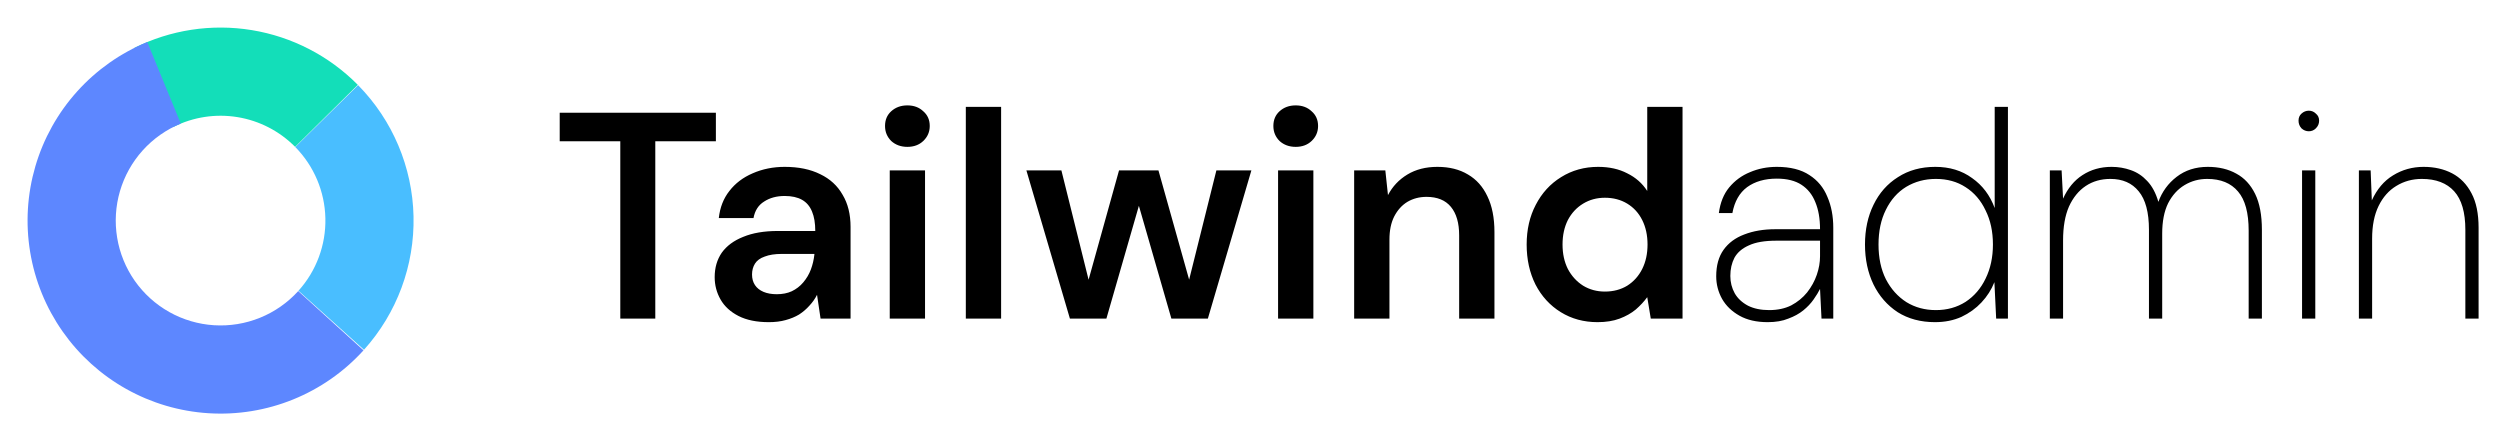
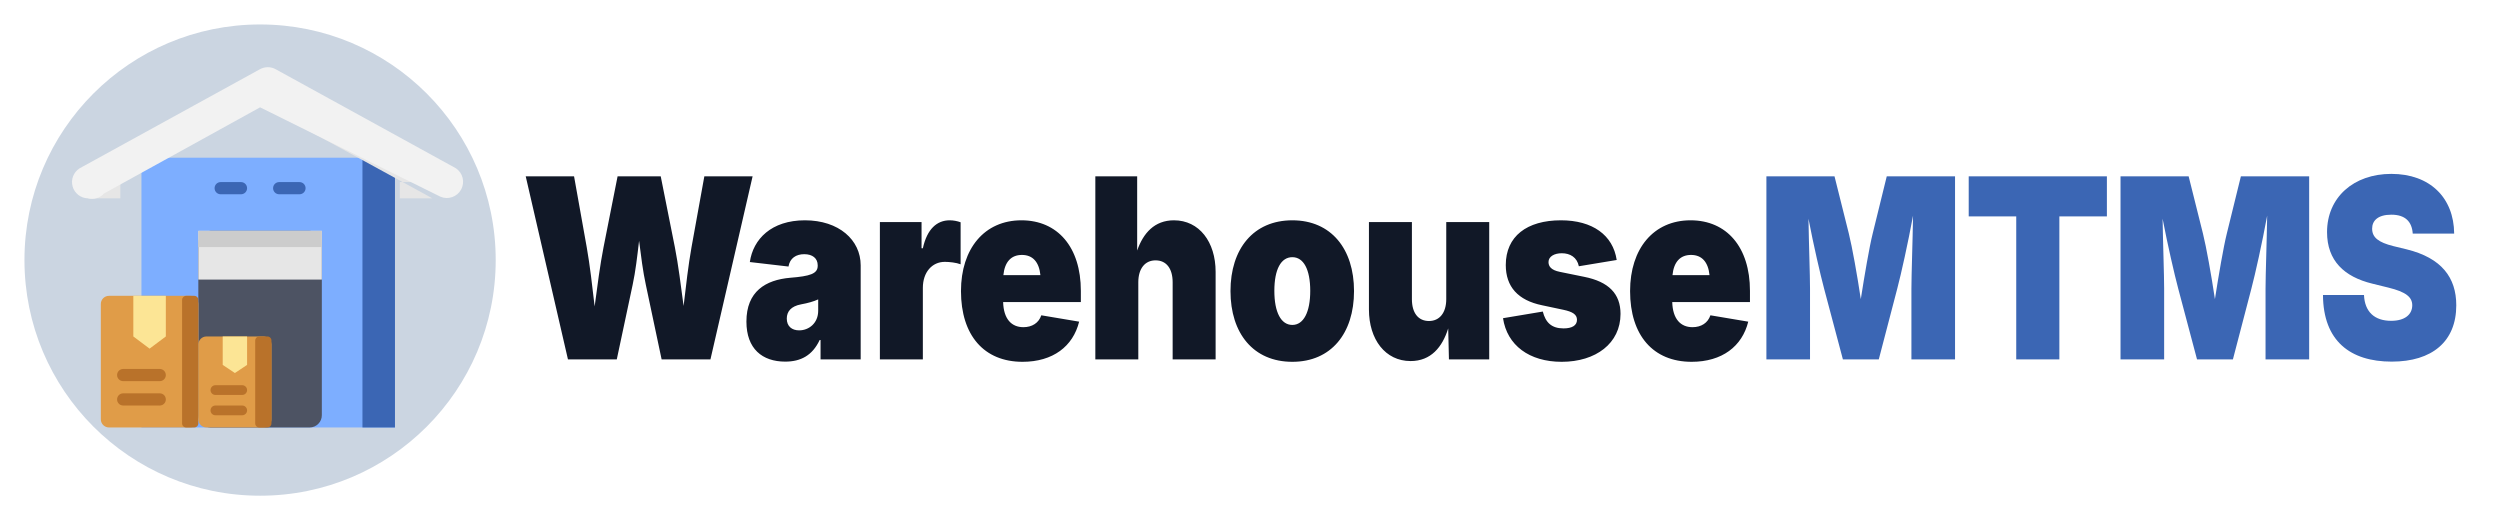
- <svg xmlns="http://www.w3.org/2000/svg" width="204" height="36" viewBox="0 0 204 36" fill="none">
-   <path d="M29.701 28.541C32.387 25.558 33.834 21.663 33.744 17.65C33.655 13.637 32.036 9.809 29.22 6.949L24.094 11.997C25.624 13.551 26.503 15.63 26.551 17.81C26.6 19.99 25.814 22.106 24.355 23.726L29.701 28.541Z" fill="#49BEFF" />
-   <path d="M29.196 6.923C26.858 4.559 23.831 2.996 20.55 2.458C17.268 1.919 13.901 2.433 10.93 3.926L14.159 10.355C15.773 9.544 17.602 9.265 19.385 9.558C21.167 9.85 22.811 10.699 24.082 11.983L29.196 6.923Z" fill="#13DEB9" />
-   <path d="M12.018 3.43C9.832 4.327 7.876 5.705 6.295 7.461C4.714 9.217 3.548 11.307 2.884 13.575C2.221 15.842 2.075 18.23 2.46 20.562C2.844 22.894 3.748 25.109 5.105 27.043C6.462 28.978 8.236 30.583 10.298 31.738C12.359 32.894 14.653 33.571 17.012 33.719C19.37 33.868 21.732 33.484 23.921 32.595C26.111 31.707 28.073 30.338 29.661 28.588L24.335 23.752C23.472 24.702 22.406 25.446 21.217 25.928C20.027 26.411 18.744 26.62 17.463 26.539C16.182 26.458 14.936 26.091 13.816 25.463C12.697 24.835 11.732 23.963 10.995 22.913C10.258 21.861 9.767 20.658 9.559 19.392C9.35 18.125 9.429 16.828 9.789 15.596C10.15 14.364 10.783 13.229 11.642 12.275C12.501 11.321 13.563 10.573 14.751 10.085L12.018 3.43Z" fill="#5D87FF" />
-   <path d="M50.616 26V11.528H45.672V9.2H58.416V11.528H53.472V26H50.616ZM62.734 26.288C61.742 26.288 60.918 26.12 60.262 25.784C59.606 25.448 59.118 25 58.798 24.44C58.478 23.88 58.318 23.272 58.318 22.616C58.318 21.848 58.51 21.184 58.894 20.624C59.294 20.064 59.878 19.632 60.646 19.328C61.414 19.008 62.358 18.848 63.478 18.848H66.526C66.526 18.208 66.438 17.68 66.262 17.264C66.086 16.832 65.814 16.512 65.446 16.304C65.078 16.096 64.606 15.992 64.03 15.992C63.374 15.992 62.814 16.144 62.35 16.448C61.886 16.736 61.598 17.184 61.486 17.792H58.654C58.75 16.928 59.038 16.192 59.518 15.584C59.998 14.96 60.63 14.48 61.414 14.144C62.214 13.792 63.086 13.616 64.03 13.616C65.166 13.616 66.134 13.816 66.934 14.216C67.734 14.6 68.342 15.16 68.758 15.896C69.19 16.616 69.406 17.488 69.406 18.512V26H66.958L66.67 24.056C66.51 24.376 66.302 24.672 66.046 24.944C65.806 25.216 65.526 25.456 65.206 25.664C64.886 25.856 64.518 26.008 64.102 26.12C63.702 26.232 63.246 26.288 62.734 26.288ZM63.382 24.008C63.846 24.008 64.254 23.928 64.606 23.768C64.974 23.592 65.286 23.352 65.542 23.048C65.814 22.728 66.022 22.376 66.166 21.992C66.31 21.608 66.406 21.2 66.454 20.768V20.72H63.79C63.23 20.72 62.766 20.792 62.398 20.936C62.03 21.064 61.766 21.256 61.606 21.512C61.446 21.768 61.366 22.064 61.366 22.4C61.366 22.736 61.446 23.024 61.606 23.264C61.766 23.504 61.998 23.688 62.302 23.816C62.606 23.944 62.966 24.008 63.382 24.008ZM72.603 26V13.904H75.483V26H72.603ZM74.043 11.984C73.515 11.984 73.075 11.824 72.723 11.504C72.387 11.168 72.219 10.76 72.219 10.28C72.219 9.784 72.387 9.384 72.723 9.08C73.075 8.76 73.515 8.6 74.043 8.6C74.571 8.6 75.003 8.76 75.339 9.08C75.691 9.384 75.867 9.784 75.867 10.28C75.867 10.76 75.691 11.168 75.339 11.504C75.003 11.824 74.571 11.984 74.043 11.984ZM78.811 26V8.72H81.691V26H78.811ZM87.305 26L83.753 13.904H86.609L89.081 23.84L88.553 23.816L91.313 13.904H94.529L97.313 23.816H96.785L99.257 13.904H102.113L98.561 26H95.585L92.633 15.752H93.233L90.281 26H87.305ZM104.291 26V13.904H107.171V26H104.291ZM105.73 11.984C105.203 11.984 104.763 11.824 104.411 11.504C104.075 11.168 103.907 10.76 103.907 10.28C103.907 9.784 104.075 9.384 104.411 9.08C104.763 8.76 105.203 8.6 105.73 8.6C106.259 8.6 106.691 8.76 107.027 9.08C107.379 9.384 107.555 9.784 107.555 10.28C107.555 10.76 107.379 11.168 107.027 11.504C106.691 11.824 106.259 11.984 105.73 11.984ZM110.499 26V13.904H113.043L113.259 15.92C113.627 15.216 114.155 14.656 114.843 14.24C115.531 13.824 116.347 13.616 117.291 13.616C118.267 13.616 119.099 13.824 119.787 14.24C120.475 14.64 121.003 15.232 121.371 16.016C121.755 16.8 121.947 17.776 121.947 18.944V26H119.067V19.208C119.067 18.2 118.843 17.424 118.395 16.88C117.947 16.336 117.283 16.064 116.403 16.064C115.827 16.064 115.307 16.2 114.843 16.472C114.395 16.744 114.035 17.144 113.763 17.672C113.507 18.184 113.379 18.808 113.379 19.544V26H110.499ZM130.359 26.288C129.239 26.288 128.239 26.016 127.359 25.472C126.479 24.928 125.791 24.176 125.295 23.216C124.815 22.256 124.575 21.168 124.575 19.952C124.575 18.736 124.823 17.656 125.319 16.712C125.815 15.752 126.503 15 127.383 14.456C128.279 13.896 129.287 13.616 130.407 13.616C131.319 13.616 132.111 13.792 132.783 14.144C133.471 14.48 134.015 14.96 134.415 15.584V8.72H137.295V26H134.703L134.415 24.248C134.159 24.6 133.847 24.936 133.479 25.256C133.111 25.56 132.671 25.808 132.159 26C131.647 26.192 131.047 26.288 130.359 26.288ZM130.959 23.792C131.647 23.792 132.255 23.632 132.783 23.312C133.311 22.976 133.719 22.52 134.007 21.944C134.295 21.368 134.439 20.704 134.439 19.952C134.439 19.2 134.295 18.536 134.007 17.96C133.719 17.384 133.311 16.936 132.783 16.616C132.255 16.296 131.647 16.136 130.959 16.136C130.303 16.136 129.711 16.296 129.183 16.616C128.655 16.936 128.239 17.384 127.935 17.96C127.647 18.536 127.503 19.2 127.503 19.952C127.503 20.704 127.647 21.368 127.935 21.944C128.239 22.52 128.655 22.976 129.183 23.312C129.711 23.632 130.303 23.792 130.959 23.792ZM144.243 26.288C143.331 26.288 142.563 26.112 141.939 25.76C141.315 25.408 140.843 24.952 140.523 24.392C140.203 23.816 140.043 23.2 140.043 22.544C140.043 21.664 140.243 20.944 140.643 20.384C141.043 19.824 141.603 19.408 142.323 19.136C143.059 18.848 143.907 18.704 144.867 18.704H148.515C148.515 17.84 148.387 17.104 148.131 16.496C147.891 15.888 147.515 15.416 147.003 15.08C146.491 14.744 145.819 14.576 144.987 14.576C144.011 14.576 143.203 14.808 142.563 15.272C141.939 15.736 141.539 16.44 141.363 17.384H140.259C140.371 16.536 140.651 15.84 141.099 15.296C141.563 14.736 142.131 14.32 142.803 14.048C143.475 13.76 144.203 13.616 144.987 13.616C146.091 13.616 146.979 13.84 147.651 14.288C148.323 14.72 148.811 15.312 149.115 16.064C149.435 16.8 149.595 17.64 149.595 18.584V26H148.635L148.515 23.576C148.387 23.832 148.211 24.12 147.987 24.44C147.763 24.76 147.483 25.056 147.147 25.328C146.811 25.6 146.403 25.824 145.923 26C145.459 26.192 144.899 26.288 144.243 26.288ZM144.363 25.304C145.051 25.304 145.651 25.176 146.163 24.92C146.675 24.648 147.107 24.296 147.459 23.864C147.811 23.416 148.075 22.936 148.251 22.424C148.427 21.912 148.515 21.408 148.515 20.912V19.64H144.939C143.995 19.64 143.251 19.768 142.707 20.024C142.163 20.264 141.771 20.6 141.531 21.032C141.307 21.464 141.195 21.96 141.195 22.52C141.195 23.032 141.315 23.504 141.555 23.936C141.795 24.352 142.155 24.688 142.635 24.944C143.115 25.184 143.691 25.304 144.363 25.304ZM157.895 26.288C156.727 26.288 155.711 26.016 154.847 25.472C153.999 24.912 153.343 24.16 152.879 23.216C152.415 22.256 152.183 21.168 152.183 19.952C152.183 18.736 152.415 17.656 152.879 16.712C153.343 15.752 154.007 15 154.871 14.456C155.735 13.896 156.751 13.616 157.919 13.616C159.087 13.616 160.087 13.92 160.919 14.528C161.767 15.12 162.383 15.936 162.767 16.976V8.72H163.847V26H162.887L162.743 23.024C162.503 23.632 162.151 24.184 161.687 24.68C161.239 25.16 160.695 25.552 160.055 25.856C159.415 26.144 158.695 26.288 157.895 26.288ZM157.967 25.304C158.879 25.304 159.687 25.08 160.391 24.632C161.095 24.168 161.639 23.536 162.023 22.736C162.423 21.92 162.623 20.992 162.623 19.952C162.623 18.896 162.423 17.968 162.023 17.168C161.639 16.352 161.095 15.72 160.391 15.272C159.703 14.824 158.895 14.6 157.967 14.6C157.071 14.6 156.263 14.816 155.543 15.248C154.839 15.68 154.287 16.304 153.887 17.12C153.487 17.92 153.287 18.864 153.287 19.952C153.287 21.04 153.487 21.984 153.887 22.784C154.303 23.584 154.863 24.208 155.567 24.656C156.271 25.088 157.071 25.304 157.967 25.304ZM167.267 26V13.904H168.227L168.347 16.208C168.731 15.36 169.259 14.72 169.931 14.288C170.619 13.84 171.411 13.616 172.307 13.616C172.851 13.616 173.371 13.704 173.867 13.88C174.379 14.056 174.827 14.352 175.211 14.768C175.611 15.184 175.915 15.752 176.123 16.472C176.427 15.64 176.923 14.96 177.611 14.432C178.315 13.888 179.163 13.616 180.155 13.616C181.051 13.616 181.827 13.8 182.483 14.168C183.139 14.52 183.651 15.072 184.019 15.824C184.387 16.576 184.571 17.552 184.571 18.752V26H183.491V18.824C183.491 17.368 183.203 16.304 182.627 15.632C182.051 14.944 181.211 14.6 180.107 14.6C179.435 14.6 178.819 14.768 178.259 15.104C177.699 15.44 177.251 15.936 176.915 16.592C176.595 17.248 176.435 18.072 176.435 19.064V26H175.355V18.752C175.355 17.328 175.075 16.28 174.515 15.608C173.971 14.936 173.203 14.6 172.211 14.6C171.443 14.6 170.771 14.792 170.195 15.176C169.619 15.56 169.163 16.12 168.827 16.856C168.507 17.592 168.347 18.512 168.347 19.616V26H167.267ZM187.848 26V13.904H188.928V26H187.848ZM188.4 10.712C188.176 10.712 187.976 10.632 187.8 10.472C187.64 10.296 187.56 10.088 187.56 9.848C187.56 9.608 187.64 9.416 187.8 9.272C187.976 9.112 188.176 9.032 188.4 9.032C188.624 9.032 188.816 9.112 188.976 9.272C189.152 9.416 189.24 9.608 189.24 9.848C189.24 10.088 189.152 10.296 188.976 10.472C188.816 10.632 188.624 10.712 188.4 10.712ZM192.485 26V13.904H193.445L193.541 16.352C193.957 15.44 194.533 14.76 195.269 14.312C196.021 13.848 196.853 13.616 197.765 13.616C198.645 13.616 199.421 13.792 200.093 14.144C200.765 14.496 201.293 15.04 201.677 15.776C202.061 16.496 202.253 17.432 202.253 18.584V26H201.173V18.752C201.173 17.328 200.869 16.28 200.261 15.608C199.653 14.936 198.773 14.6 197.621 14.6C196.853 14.6 196.157 14.792 195.533 15.176C194.925 15.544 194.445 16.088 194.093 16.808C193.741 17.528 193.565 18.416 193.565 19.472V26H192.485Z" fill="black" />
+ <svg xmlns="http://www.w3.org/2000/svg" viewBox="0 0 480 100" width="100%" height="100%">
+   <g transform="translate(10, 10) scale(0.156)">
+     <circle cx="256" cy="256" r="290" fill="#cbd5e1" />
+     <path fill="#7daeff" d="M110 130v332h312V130z" />
+     <path fill="#3b66b4" d="M382 130v332h40V130z" />
+     <path fill="#e6e6e6" d="M256 32L24 160h60v20H44L256 64l212 116h-40v-20h60L256 32z" />
+     <path fill="#f2f2f2" d="M44 180a20 20 0 01-10-37l222-122a20 20 0 0119 0l222 122a20 20 0 01-19 35L256 68 64 174a20 20 0 01-20 6z" />
+     <rect fill="#3b66b4" x="200" y="160" width="40" height="15" rx="7.5" />
+     <rect fill="#3b66b4" x="272" y="160" width="40" height="15" rx="7.5" />
+     <rect fill="#4d5363" x="180" y="220" width="152" height="242" rx="15" />
+     <path fill="#e6e6e6" d="M180 220h152v60H180z" />
+     <path fill="#cccccc" d="M180 220h152v20H180z" />
+     <rect fill="#e09c48" x="60" y="300" width="120" height="162" rx="10" />
+     <rect fill="#b9722a" x="160" y="300" width="20" height="162" rx="5" />
+     <path fill="#fce595" d="M100 300h40v50l-20 15-20-15z" />
+     <rect fill="#b9722a" x="80" y="390" width="60" height="15" rx="7.5" />
+     <rect fill="#b9722a" x="80" y="420" width="60" height="15" rx="7.5" />
+     <rect fill="#e09c48" x="180" y="350" width="90" height="112" rx="10" />
+     <rect fill="#b9722a" x="250" y="350" width="20" height="112" rx="5" />
+     <path fill="#fce595" d="M210 350h30v35l-15 10-15-10z" />
+     <rect fill="#b9722a" x="195" y="410" width="45" height="12" rx="6" />
+     <rect fill="#b9722a" x="195" y="435" width="45" height="12" rx="6" />
+   </g>
+   <text transform="matrix(1 0 0 1.15 0 0)" x="100" y="60" font-family="'Outfit', 'Inter', 'Segoe UI', sans-serif" font-weight="900" font-size="42" letter-spacing="-0.5" fill="#111827">Warehouse<tspan fill="#3b66b4">MTMS</tspan>
+   </text>
</svg>
